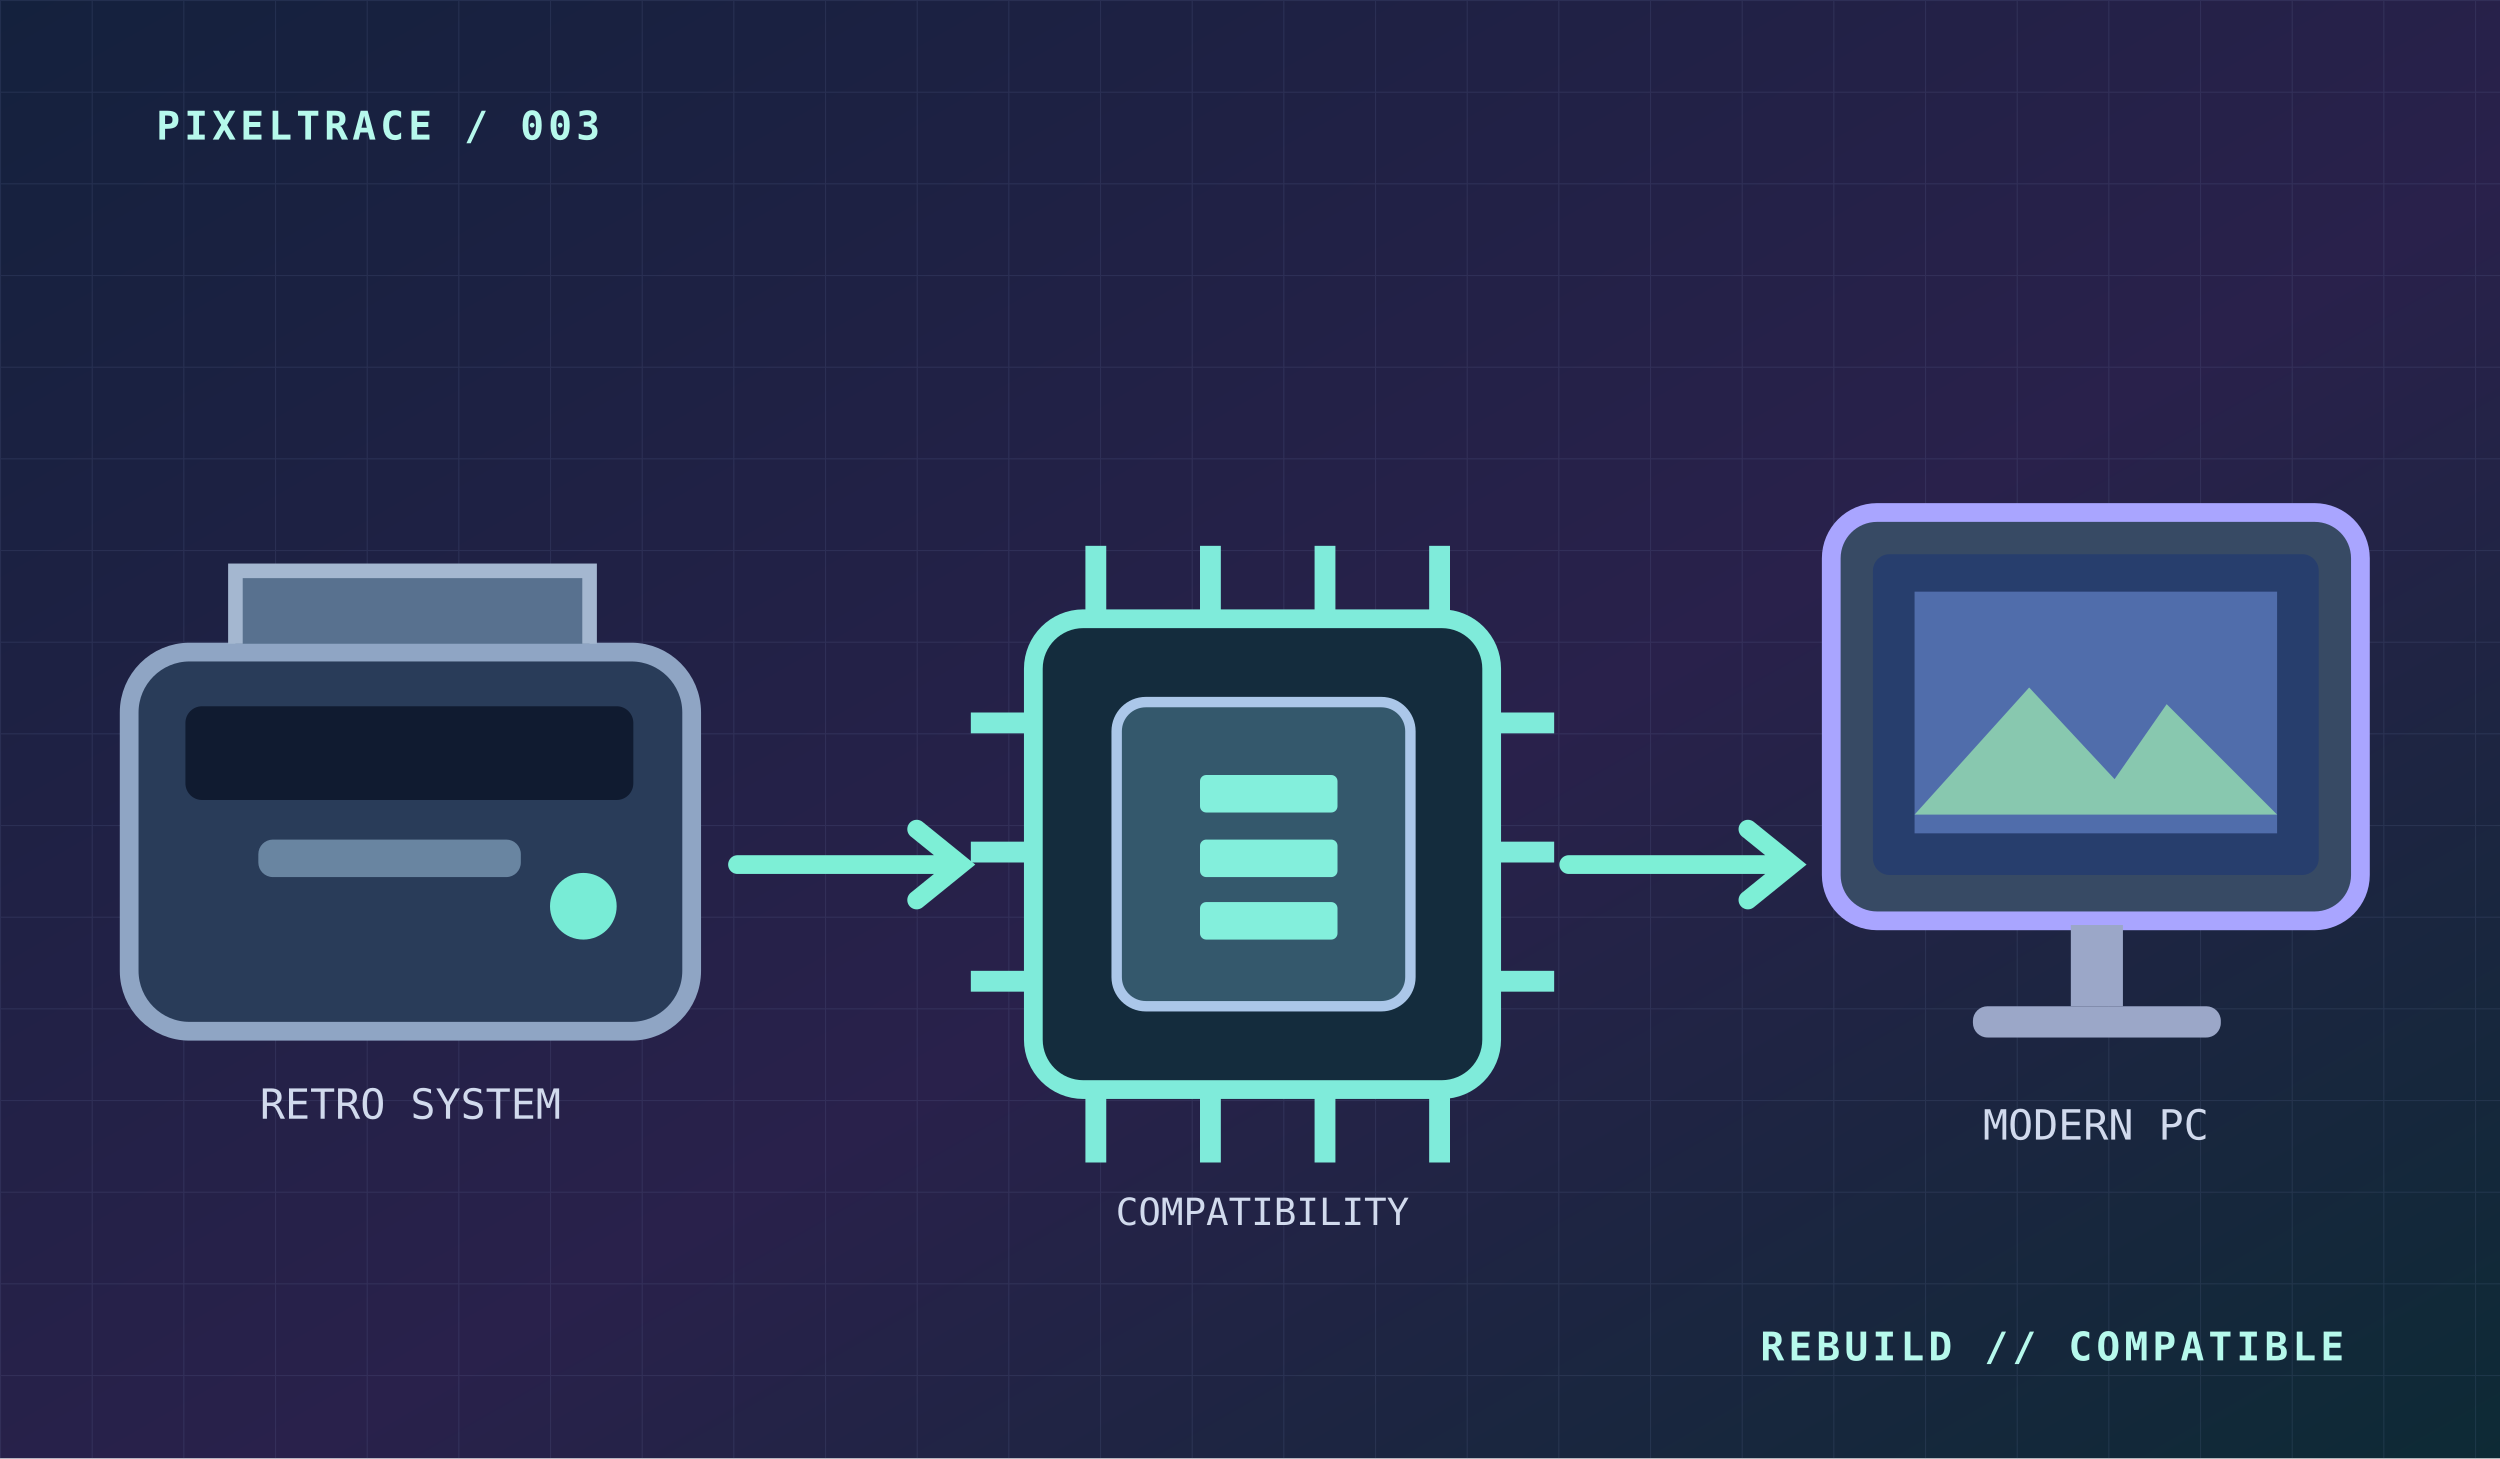
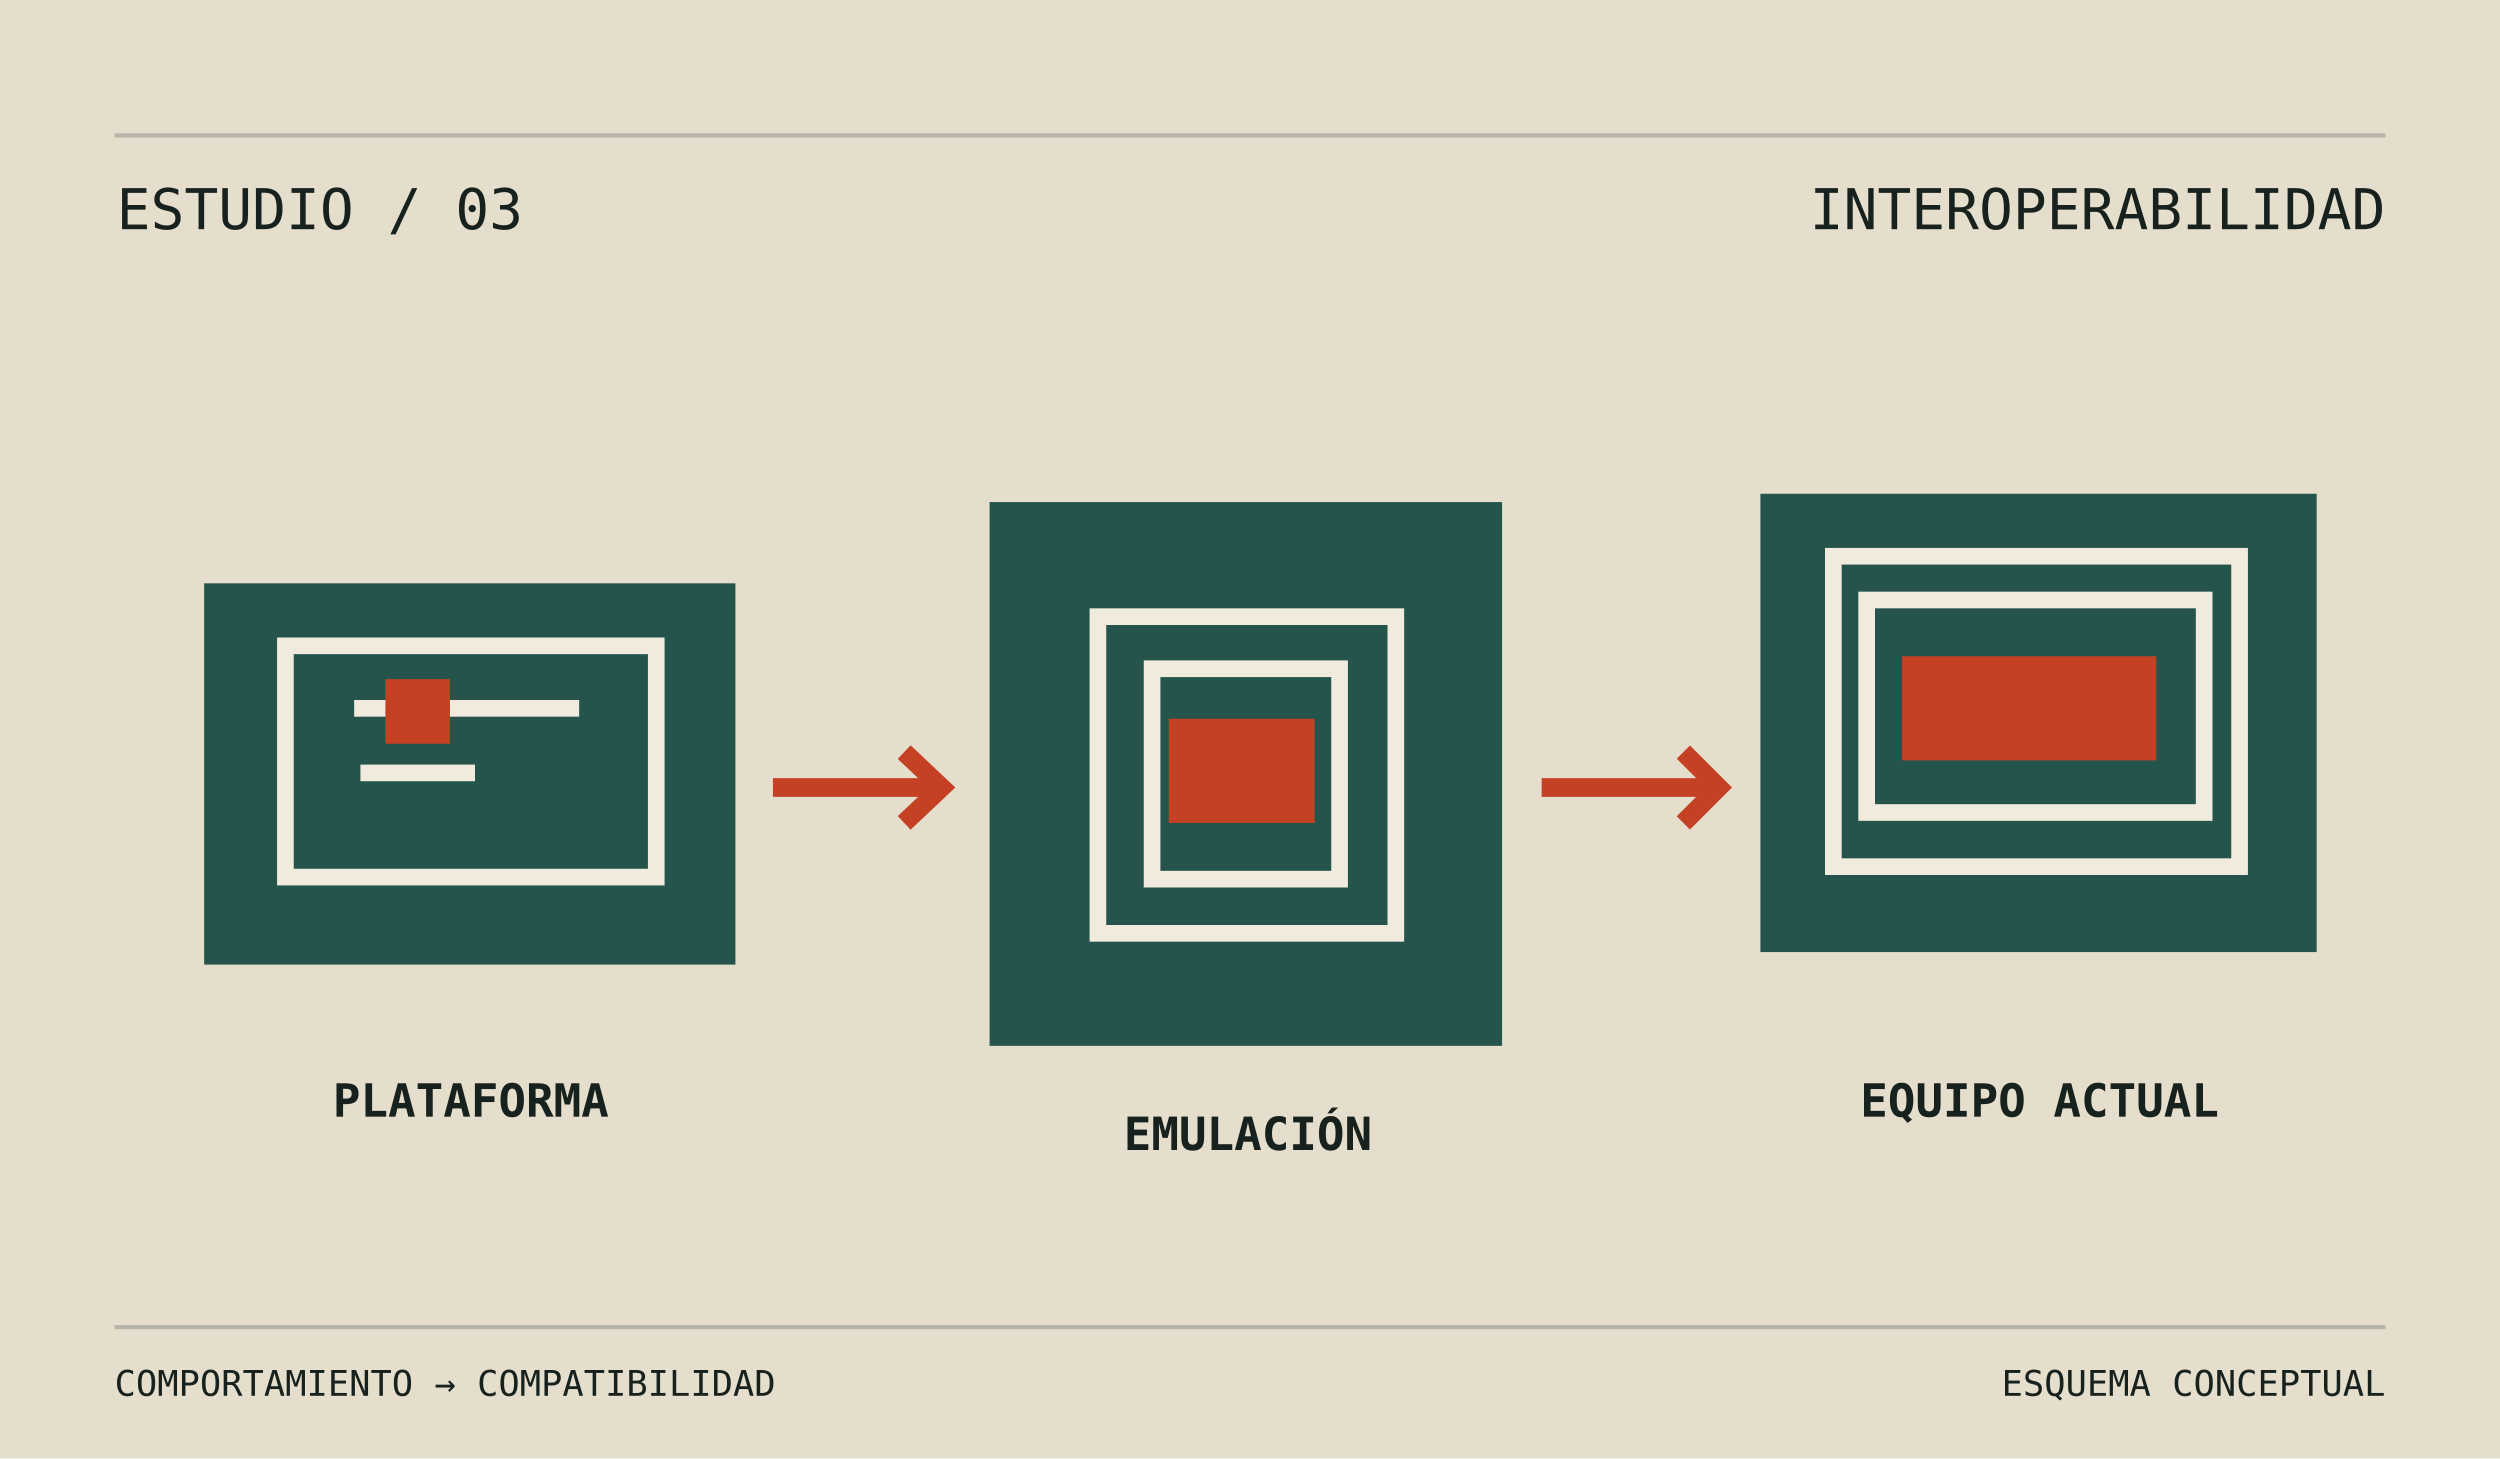
<svg xmlns="http://www.w3.org/2000/svg" viewBox="0 0 1200 700" role="img" aria-labelledby="t d">
-   <defs>
-     <linearGradient id="b" x2="1" y2="1">
-       <stop stop-color="#14213d" />
-       <stop offset=".56" stop-color="#29214b" />
-       <stop offset="1" stop-color="#0d2a35" />
-     </linearGradient>
-     <pattern id="g" width="44" height="44" patternUnits="userSpaceOnUse">
-       <path d="M44 0H0V44" stroke="#8896cf" stroke-opacity=".12" fill="none" />
-     </pattern>
-   </defs>
-   <rect width="1200" height="700" fill="url(#b)" />
-   <rect width="1200" height="700" fill="url(#g)" />
-   <g transform="translate(62 209)">
-     <rect x="0" y="104" width="270" height="182" rx="29" fill="#293c59" stroke="#8fa5c4" stroke-width="9" />
-     <rect x="27" y="130" width="215" height="45" rx="8" fill="#101b30" />
-     <rect x="62" y="194" width="126" height="18" rx="7" fill="#6985a1" />
-     <circle cx="218" cy="226" r="16" fill="#78ecd6" />
-     <path d="M51 100V65h170v35" fill="#58718f" stroke="#a4b7d0" stroke-width="7" />
-     <text x="135" y="328" fill="#d1daed" font-size="20" font-family="monospace" text-anchor="middle">RETRO SYSTEM</text>
+   <rect width="1200" height="700" fill="#E6DECD" />
+   <path d="M55 65H1145M55 637H1145" stroke="#B7B4A8" stroke-width="2" />
+   <g fill="#17221E" font-family="monospace" font-size="27">
+     <text x="56" y="110">ESTUDIO / 03</text>
+     <text x="1145" y="110" text-anchor="end">INTEROPERABILIDAD</text>
  </g>
-   <g stroke="#7defd6" stroke-width="9" fill="none" stroke-linecap="round">
-     <path d="M354 415h104m-18-17 21 17-21 17" />
-     <path d="M753 415h104m-18-17 21 17-21 17" />
+   <g fill="#24544B">
+     <rect x="98" y="280" width="255" height="183" />
+     <rect x="475" y="241" width="246" height="261" />
+     <rect x="845" y="237" width="267" height="220" />
  </g>
-   <g transform="translate(496 262)">
-     <rect x="0" y="35" width="220" height="226" rx="24" fill="#142c3d" stroke="#7febda" stroke-width="9" />
-     <rect x="40" y="75" width="141" height="146" rx="14" fill="#34586c" stroke="#abc7e9" stroke-width="5" />
-     <g fill="#83efdc">
-       <rect x="80" y="110" width="66" height="18" rx="3" />
-       <rect x="80" y="141" width="66" height="18" rx="3" />
-       <rect x="80" y="171" width="66" height="18" rx="3" />
-     </g>
-     <g stroke="#7febda" stroke-width="10">
-       <path d="M30 0v35M85 0v35M140 0v35M195 0v35M30 261v35M85 261v35M140 261v35M195 261v35M-30 85H0M-30 147H0M-30 209H0M220 85h30M220 147h30M220 209h30" />
-     </g>
-     <text x="110" y="326" fill="#d1daed" font-size="18" font-family="monospace" text-anchor="middle">COMPATIBILITY</text>
+   <g stroke="#F1EBDD" stroke-width="8" fill="none">
+     <path d="M137 310h178v111H137zM170 340h108M173 371h55" />
+     <path d="M527 296h143v152H527zM553 321h90v101H553z" />
+     <path d="M880 267h195v149H880zM896 288h162v102H896z" />
  </g>
-   <g transform="translate(879 246)">
-     <rect x="0" y="0" width="254" height="196" rx="22" fill="#374a64" stroke="#a9a5ff" stroke-width="9" />
-     <rect x="20" y="20" width="214" height="154" rx="8" fill="#273e6d" />
-     <rect x="40" y="38" width="174" height="116" fill="#506dab" />
-     <path d="M40 145L95 84L136 128L161 92L214 145Z" fill="#88c8af" />
-     <rect x="115" y="198" width="25" height="39" fill="#9ba7c8" />
-     <rect x="68" y="237" width="119" height="15" rx="7" fill="#9ba7c8" />
-     <text x="127" y="301" fill="#d1daed" font-size="20" font-family="monospace" text-anchor="middle">MODERN PC</text>
+   <g fill="#C44124">
+     <rect x="185" y="326" width="31" height="31" />
+     <rect x="561" y="345" width="70" height="50" />
+     <rect x="913" y="315" width="122" height="50" />
  </g>
-   <g fill="#b6f9ec" font-size="19" font-family="monospace" font-weight="900" letter-spacing="2">
-     <text x="75" y="67">PIXELTRACE / 003</text>
-     <text x="845" y="653">REBUILD // COMPATIBLE</text>
+   <g stroke="#C44124" stroke-width="9" fill="none">
+     <path d="M371 378h81m-18-17 18 17-18 17M740 378h85m-17-17 17 17-17 17" />
+   </g>
+   <g fill="#17221E" font-family="monospace" font-size="22" font-weight="bold">
+     <text x="226" y="536" text-anchor="middle">PLATAFORMA</text>
+     <text x="599" y="552" text-anchor="middle">EMULACIÓN</text>
+     <text x="979" y="536" text-anchor="middle">EQUIPO ACTUAL</text>
+   </g>
+   <g fill="#17221E" font-family="monospace" font-size="17">
+     <text x="55" y="670">COMPORTAMIENTO → COMPATIBILIDAD</text>
+     <text x="1145" y="670" text-anchor="end">ESQUEMA CONCEPTUAL</text>
  </g>
</svg>
